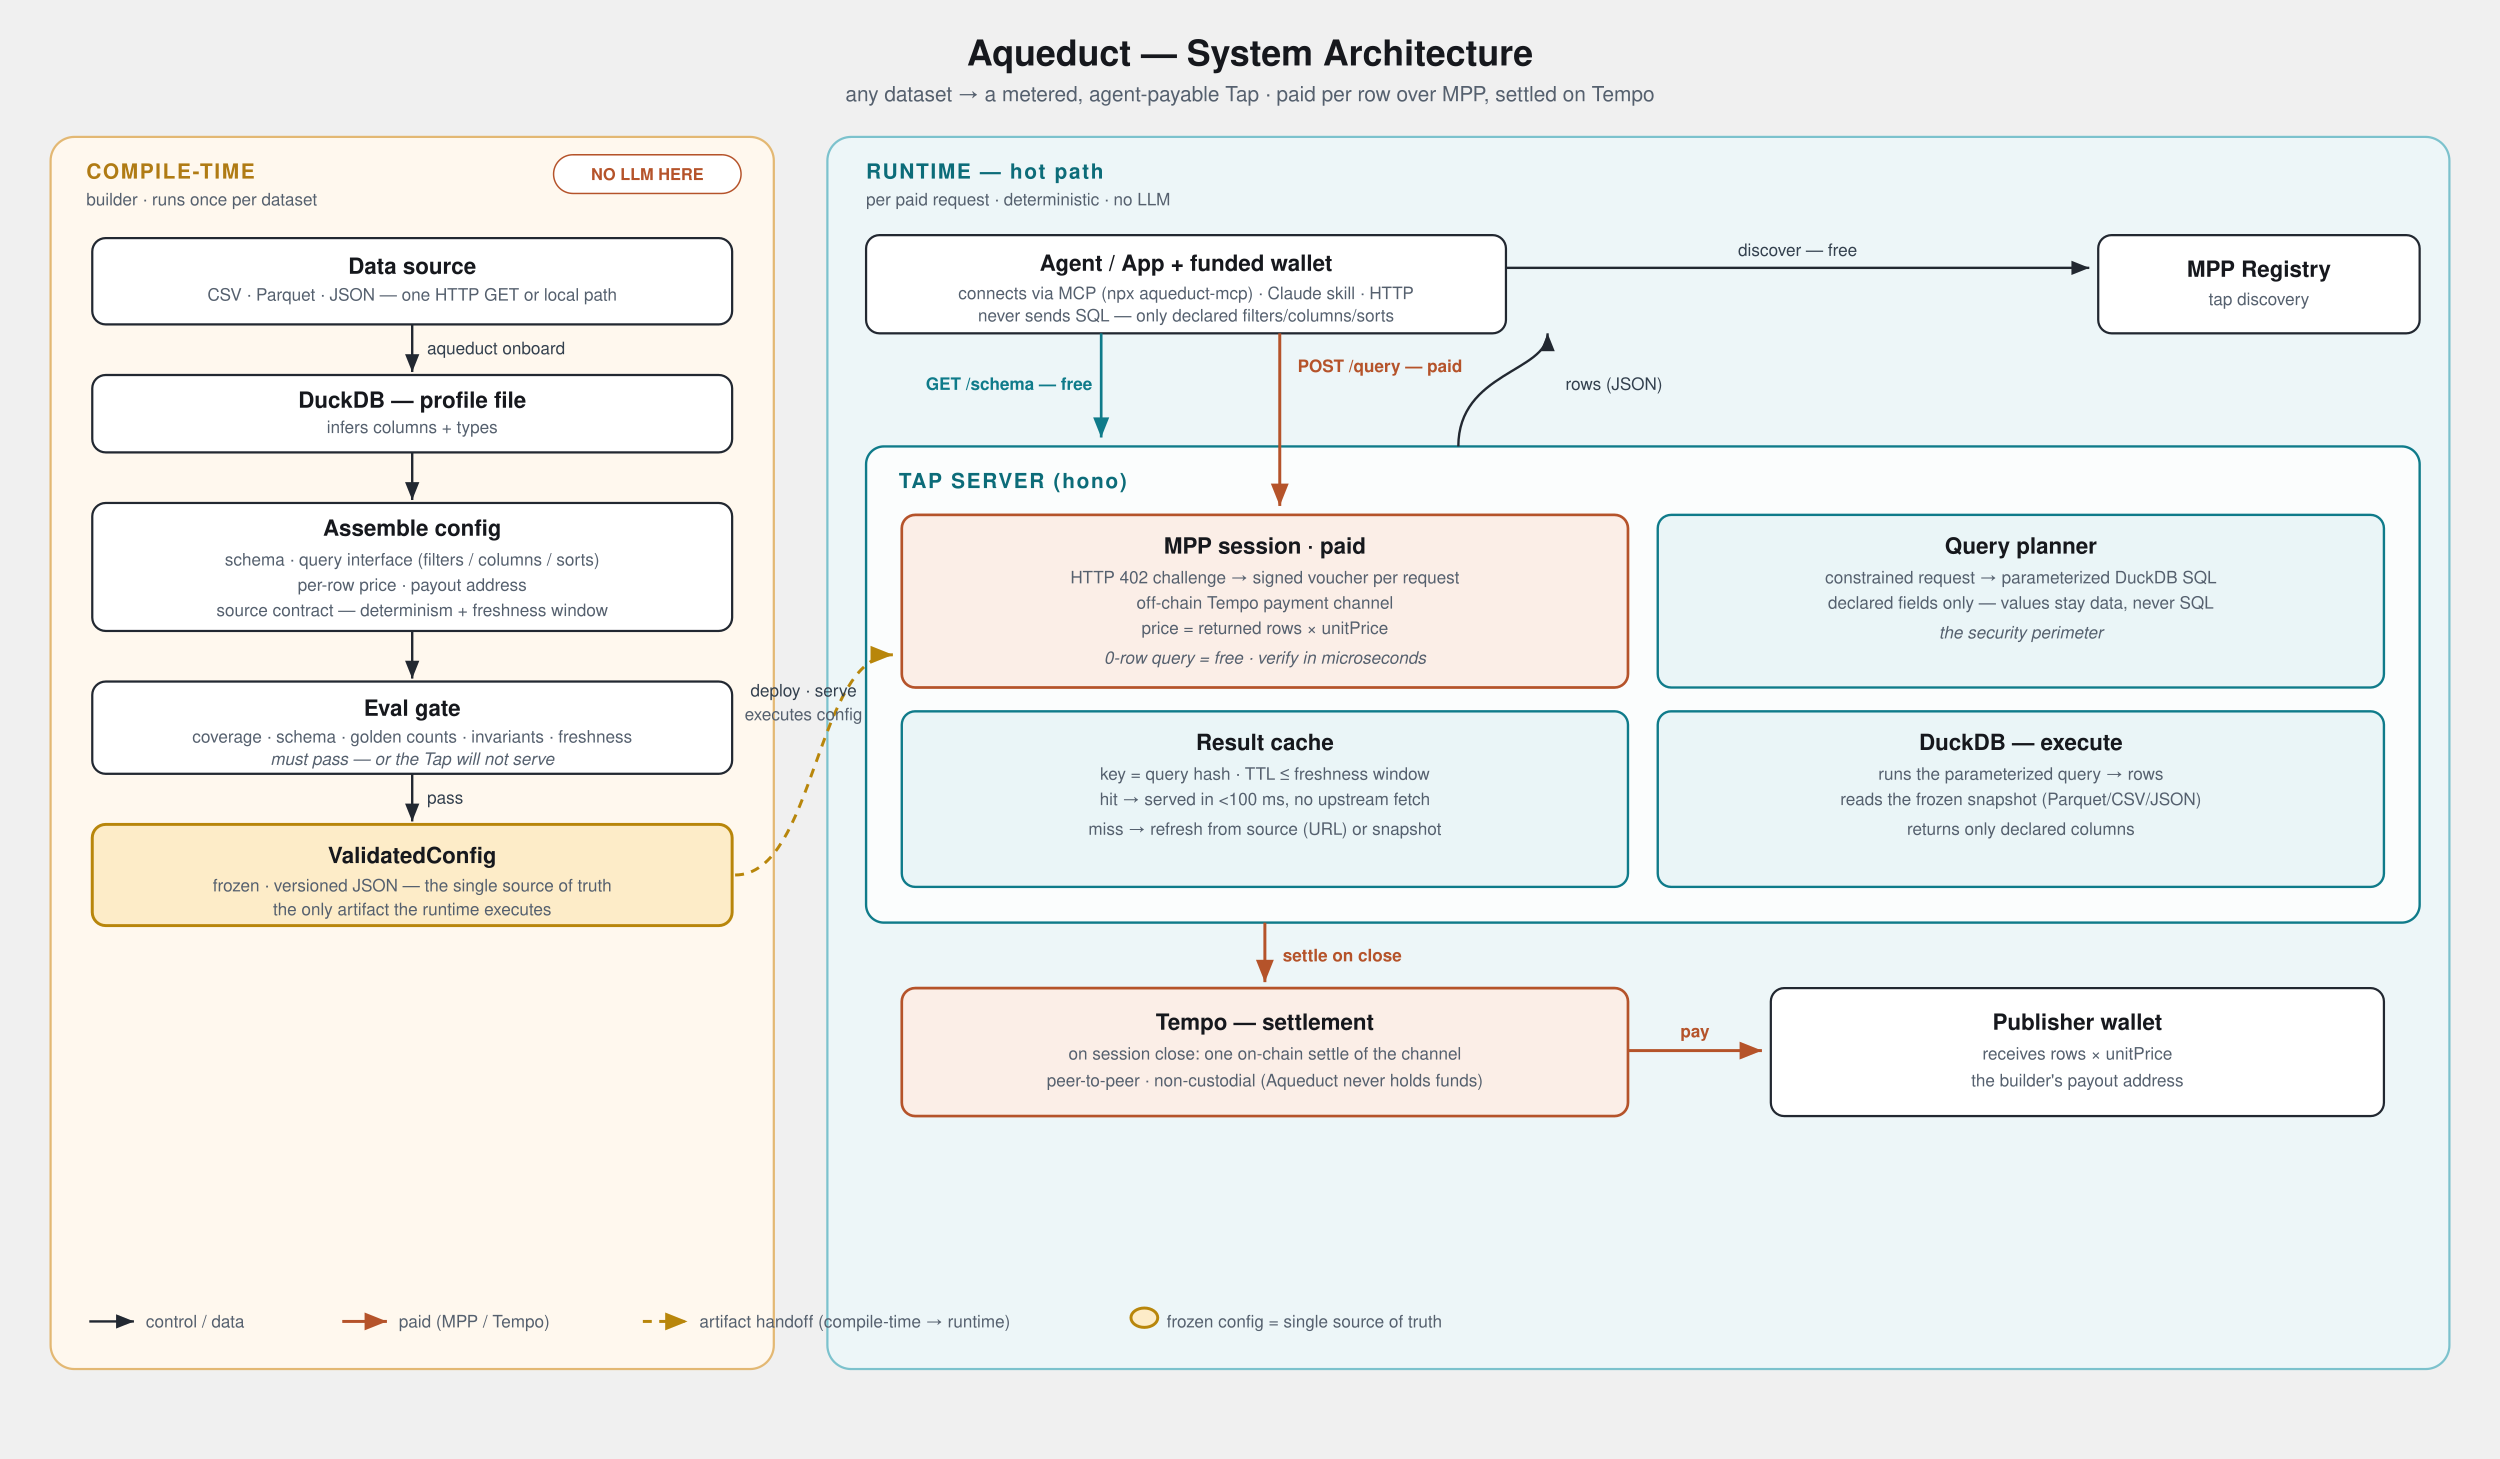
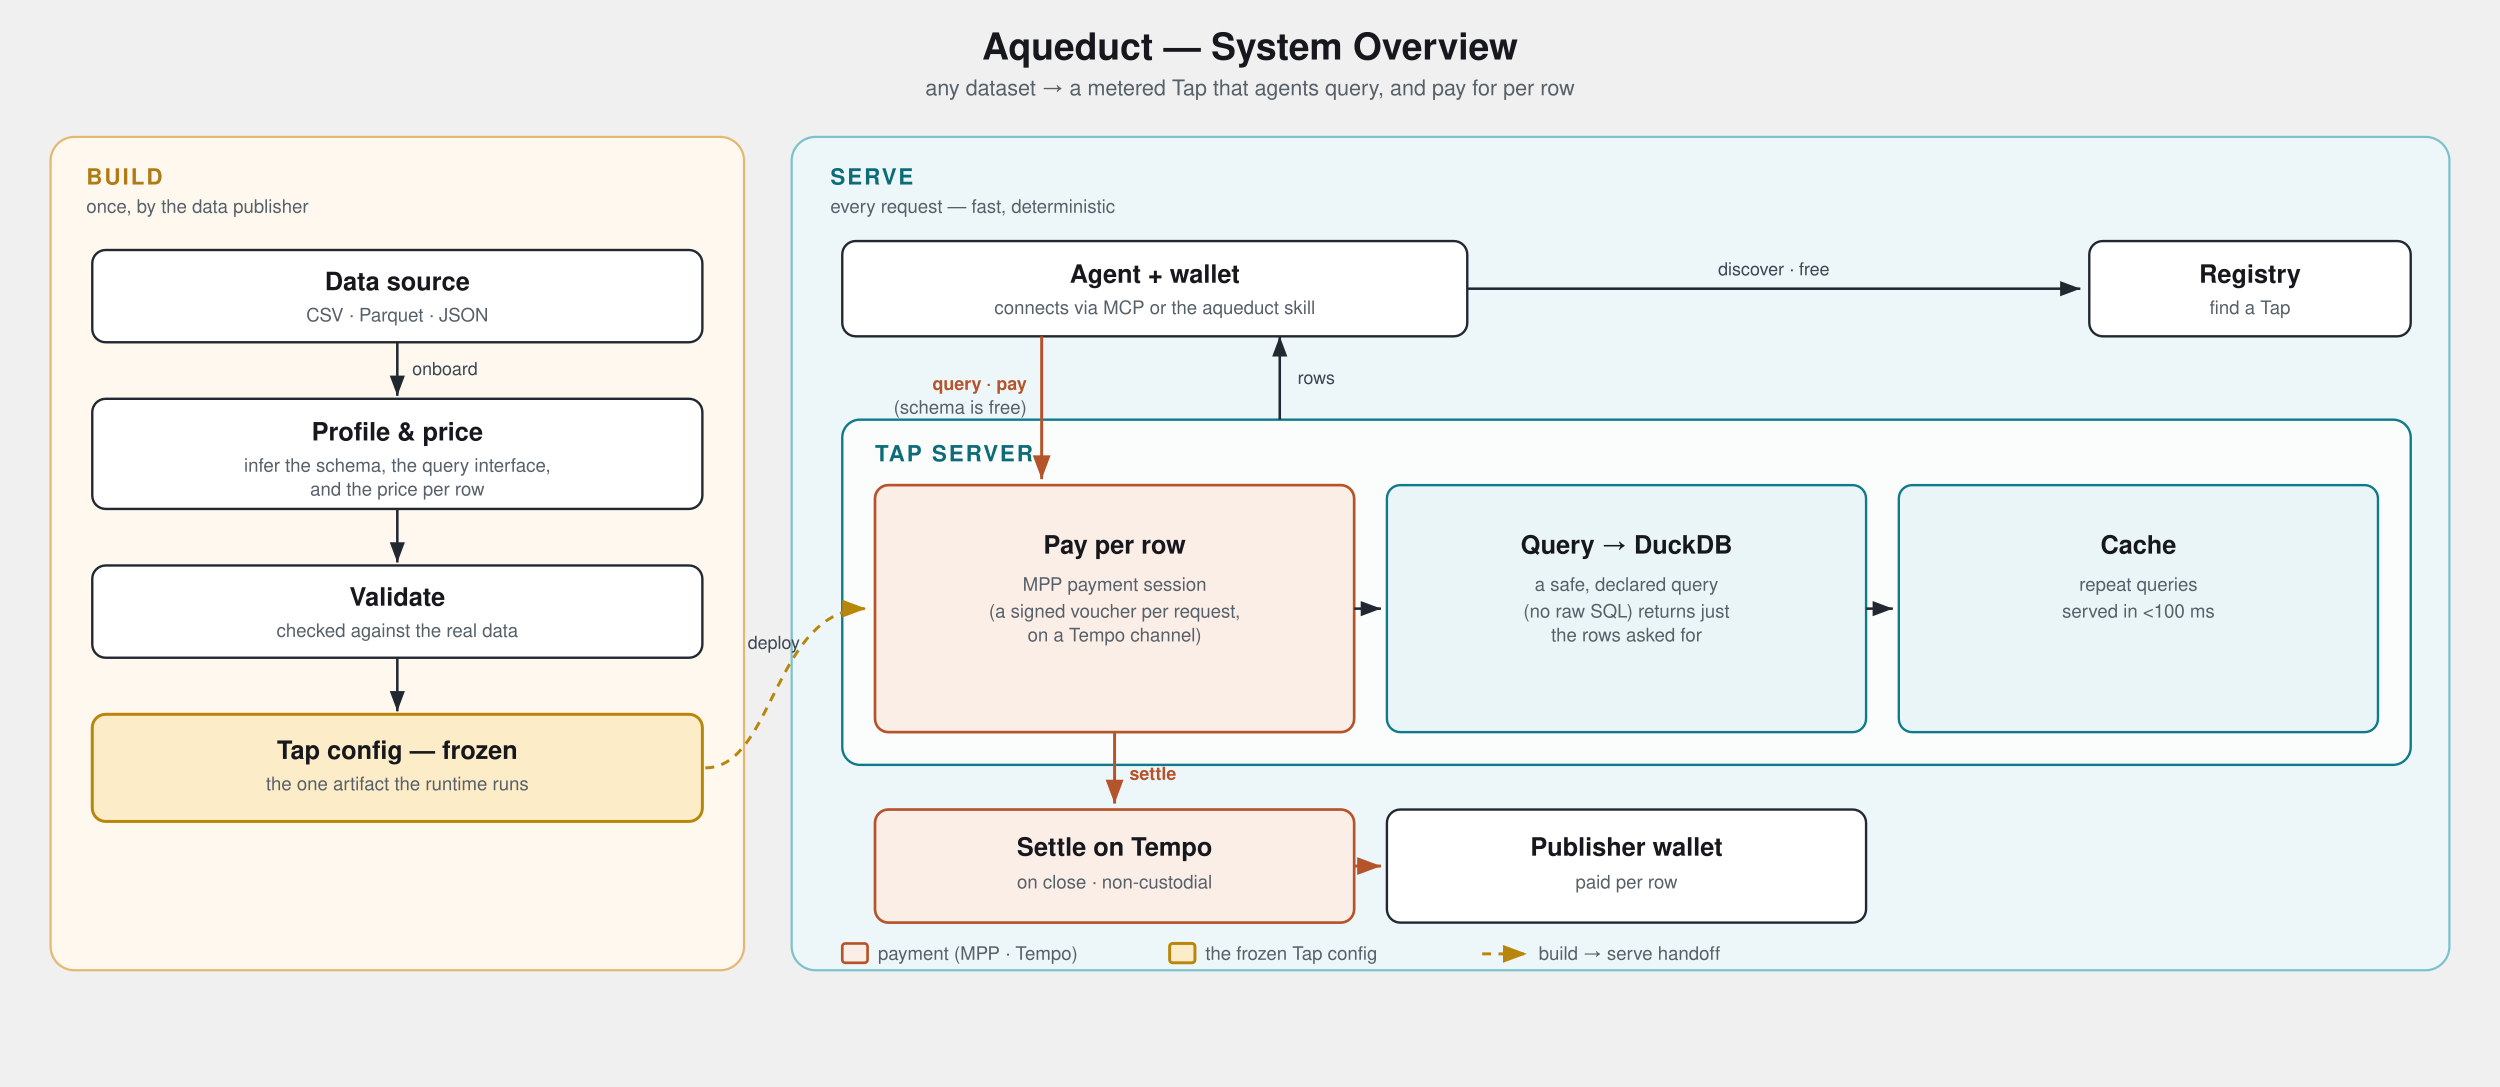
- <svg xmlns="http://www.w3.org/2000/svg" viewBox="0 0 1680 980" font-family="Helvetica, Arial, sans-serif">
+ <svg xmlns="http://www.w3.org/2000/svg" viewBox="0 0 1680 730" font-family="Helvetica, Arial, sans-serif">
  <defs>
-     <marker id="a" markerWidth="10" markerHeight="10" refX="7.5" refY="3" orient="auto">
-       <path d="M0,0 L7.5,3 L0,6 Z" fill="#222831" />
+     <marker id="a" markerWidth="10" markerHeight="10" refX="8" refY="3" orient="auto">
+       <path d="M0,0 L8,3 L0,6 Z" fill="#222831" />
    </marker>
-     <marker id="at" markerWidth="10" markerHeight="10" refX="7.5" refY="3" orient="auto">
-       <path d="M0,0 L7.5,3 L0,6 Z" fill="#0f7b8a" />
+     <marker id="at" markerWidth="10" markerHeight="10" refX="8" refY="3" orient="auto">
+       <path d="M0,0 L8,3 L0,6 Z" fill="#0f7b8a" />
    </marker>
-     <marker id="ag" markerWidth="10" markerHeight="10" refX="7.5" refY="3" orient="auto">
-       <path d="M0,0 L7.5,3 L0,6 Z" fill="#b8860b" />
+     <marker id="ap" markerWidth="10" markerHeight="10" refX="8" refY="3" orient="auto">
+       <path d="M0,0 L8,3 L0,6 Z" fill="#b5532a" />
    </marker>
-     <marker id="ap" markerWidth="10" markerHeight="10" refX="7.5" refY="3" orient="auto">
-       <path d="M0,0 L7.5,3 L0,6 Z" fill="#b5532a" />
+     <marker id="ag" markerWidth="10" markerHeight="10" refX="8" refY="3" orient="auto">
+       <path d="M0,0 L8,3 L0,6 Z" fill="#b8860b" />
    </marker>
    <style>
-       .zone{fill-opacity:1;stroke-width:1.5;rx:16}
-       .box{fill:#fff;stroke:#222831;stroke-width:1.5;rx:9}
-       .gold{fill:#fdecc8;stroke:#b8860b;stroke-width:2;rx:9}
-       .paid{fill:#fbeee7;stroke:#b5532a;stroke-width:1.8;rx:9}
-       .teal{fill:#eaf5f7;stroke:#0f7b8a;stroke-width:1.6;rx:9}
-       .h{font-size:15px;font-weight:700;fill:#16181d}
-       .s{font-size:11.5px;fill:#55606e}
-       .zt{font-size:14px;font-weight:700;letter-spacing:.08em}
-       .lb{font-size:11.5px;fill:#33404e}
-       .lbt{font-size:11.5px;fill:#0f7b8a;font-weight:700}
-       .lbp{font-size:11.5px;fill:#b5532a;font-weight:700}
-       .badge{font-size:11px;font-weight:700}
-       .e{stroke:#222831;stroke-width:1.6;fill:none}
-       .et{stroke:#0f7b8a;stroke-width:1.8;fill:none}
+       .box{fill:#fff;stroke:#222831;stroke-width:1.6}
+       .gold{fill:#fdecc8;stroke:#b8860b;stroke-width:2}
+       .paid{fill:#fbeee7;stroke:#b5532a;stroke-width:1.8}
+       .teal{fill:#eaf5f7;stroke:#0f7b8a;stroke-width:1.6}
+       .h{font-size:17px;font-weight:700;fill:#16181d}
+       .s{font-size:12.5px;fill:#566069}
+       .zt{font-size:15px;font-weight:700;letter-spacing:.09em}
+       .lb{font-size:12px;fill:#3a4654}
+       .lbp{font-size:12px;fill:#b5532a;font-weight:700}
+       .e{stroke:#222831;stroke-width:1.7;fill:none}
      .ep{stroke:#b5532a;stroke-width:2;fill:none}
      .eg{stroke:#b8860b;stroke-width:2;fill:none;stroke-dasharray:6 5}
    </style>
  </defs>
-   <text x="840" y="44" text-anchor="middle" font-size="24" font-weight="700" fill="#16181d">Aqueduct — System Architecture</text>
-   <text x="840" y="68" text-anchor="middle" font-size="14" fill="#55606e">any dataset → a metered, agent-payable Tap · paid per row over MPP, settled on Tempo</text>
-   <rect class="zone" x="34" y="92" width="486" height="828" fill="#fff8ee" stroke="#e3b873" />
-   <text x="58" y="120" class="zt" fill="#b07b14">COMPILE-TIME</text>
-   <text x="58" y="138" class="s" fill="#b07b14">builder · runs once per dataset</text>
-   <rect x="372" y="104" width="126" height="26" rx="13" fill="#fff" stroke="#b5532a" />
-   <text x="435" y="121" text-anchor="middle" class="badge" fill="#b5532a">NO LLM HERE</text>
-   <rect class="box" x="62" y="160" width="430" height="58" rx="9" />
-   <text x="277" y="184" text-anchor="middle" class="h">Data source</text>
-   <text x="277" y="202" text-anchor="middle" class="s">CSV · Parquet · JSON  —  one HTTP GET or local path</text>
-   <path class="e" d="M277,218 L277,250" marker-end="url(#a)" />
-   <text x="287" y="238" class="lb">aqueduct onboard</text>
-   <rect class="box" x="62" y="252" width="430" height="52" rx="9" />
-   <text x="277" y="274" text-anchor="middle" class="h">DuckDB — profile file</text>
-   <text x="277" y="291" text-anchor="middle" class="s">infers columns + types</text>
-   <path class="e" d="M277,304 L277,336" marker-end="url(#a)" />
-   <rect class="box" x="62" y="338" width="430" height="86" rx="9" />
-   <text x="277" y="360" text-anchor="middle" class="h">Assemble config</text>
-   <text x="277" y="380" text-anchor="middle" class="s">schema · query interface (filters / columns / sorts)</text>
-   <text x="277" y="397" text-anchor="middle" class="s">per-row price · payout address</text>
-   <text x="277" y="414" text-anchor="middle" class="s">source contract — determinism + freshness window</text>
-   <path class="e" d="M277,424 L277,456" marker-end="url(#a)" />
-   <rect class="box" x="62" y="458" width="430" height="62" rx="9" />
-   <text x="277" y="481" text-anchor="middle" class="h">Eval gate</text>
-   <text x="277" y="499" text-anchor="middle" class="s">coverage · schema · golden counts · invariants · freshness</text>
-   <text x="277" y="514" text-anchor="middle" class="s" font-style="italic">must pass — or the Tap will not serve</text>
-   <path class="e" d="M277,520 L277,552" marker-end="url(#a)" />
-   <text x="287" y="540" class="lb">pass</text>
-   <rect class="gold" x="62" y="554" width="430" height="68" rx="9" />
-   <text x="277" y="580" text-anchor="middle" class="h">ValidatedConfig</text>
-   <text x="277" y="599" text-anchor="middle" class="s">frozen · versioned JSON — the single source of truth</text>
-   <text x="277" y="615" text-anchor="middle" class="s">the only artifact the runtime executes</text>
-   <rect class="zone" x="556" y="92" width="1090" height="828" fill="#edf6f8" stroke="#7cc2cd" />
-   <text x="582" y="120" class="zt" fill="#0c6c79">RUNTIME — hot path</text>
-   <text x="582" y="138" class="s" fill="#0c6c79">per paid request · deterministic · no LLM</text>
-   <rect class="box" x="582" y="158" width="430" height="66" rx="9" />
-   <text x="797" y="182" text-anchor="middle" class="h">Agent / App  +  funded wallet</text>
-   <text x="797" y="201" text-anchor="middle" class="s">connects via MCP (npx aqueduct-mcp) · Claude skill · HTTP</text>
-   <text x="797" y="216" text-anchor="middle" class="s">never sends SQL — only declared filters/columns/sorts</text>
-   <rect class="box" x="1410" y="158" width="216" height="66" rx="9" />
-   <text x="1518" y="186" text-anchor="middle" class="h">MPP Registry</text>
-   <text x="1518" y="205" text-anchor="middle" class="s">tap discovery</text>
-   <path class="e" d="M1012,180 L1404,180" marker-end="url(#a)" />
-   <text x="1208" y="172" text-anchor="middle" class="lb">discover — free</text>
-   <rect x="582" y="300" width="1044" height="320" rx="12" fill="#fbfdfd" stroke="#0f7b8a" stroke-width="1.6" />
-   <text x="604" y="328" class="zt" fill="#0c6c79" font-size="15">TAP SERVER  (hono)</text>
-   <rect class="paid" x="606" y="346" width="488" height="116" rx="9" />
-   <text x="850" y="372" text-anchor="middle" class="h" fill="#9e3f1c">MPP session  ·  paid</text>
-   <text x="850" y="392" text-anchor="middle" class="s">HTTP 402 challenge → signed voucher per request</text>
-   <text x="850" y="409" text-anchor="middle" class="s">off-chain Tempo payment channel</text>
-   <text x="850" y="426" text-anchor="middle" class="s">price = returned rows × unitPrice</text>
-   <text x="850" y="446" text-anchor="middle" class="s" font-style="italic">0-row query = free · verify in microseconds</text>
-   <rect class="teal" x="1114" y="346" width="488" height="116" rx="9" />
-   <text x="1358" y="372" text-anchor="middle" class="h" fill="#0c6c79">Query planner</text>
-   <text x="1358" y="392" text-anchor="middle" class="s">constrained request → parameterized DuckDB SQL</text>
-   <text x="1358" y="409" text-anchor="middle" class="s">declared fields only — values stay data, never SQL</text>
-   <text x="1358" y="429" text-anchor="middle" class="s" font-style="italic">the security perimeter</text>
-   <rect class="teal" x="606" y="478" width="488" height="118" rx="9" />
-   <text x="850" y="504" text-anchor="middle" class="h" fill="#0c6c79">Result cache</text>
-   <text x="850" y="524" text-anchor="middle" class="s">key = query hash · TTL ≤ freshness window</text>
-   <text x="850" y="541" text-anchor="middle" class="s">hit → served in &lt;100 ms, no upstream fetch</text>
-   <text x="850" y="561" text-anchor="middle" class="s">miss → refresh from source (URL) or snapshot</text>
-   <rect class="teal" x="1114" y="478" width="488" height="118" rx="9" />
-   <text x="1358" y="504" text-anchor="middle" class="h" fill="#0c6c79">DuckDB — execute</text>
-   <text x="1358" y="524" text-anchor="middle" class="s">runs the parameterized query → rows</text>
-   <text x="1358" y="541" text-anchor="middle" class="s">reads the frozen snapshot (Parquet/CSV/JSON)</text>
-   <text x="1358" y="561" text-anchor="middle" class="s">returns only declared columns</text>
-   <path class="et" d="M740,224 L740,294" marker-end="url(#at)" />
-   <text x="734" y="262" text-anchor="end" class="lbt">GET /schema — free</text>
-   <path class="ep" d="M860,224 L860,340" marker-end="url(#ap)" />
-   <text x="872" y="250" class="lbp">POST /query — paid</text>
-   <path class="e" d="M980,300 C980,250 1040,250 1040,224" marker-end="url(#a)" />
-   <text x="1052" y="262" class="lb">rows (JSON)</text>
-   <path class="eg" d="M494,588 C548,588 548,440 600,440" marker-end="url(#ag)" />
-   <text x="540" y="468" text-anchor="middle" class="lb" fill="#b07b14">deploy · serve</text>
-   <text x="540" y="484" text-anchor="middle" class="s" fill="#b07b14">executes config</text>
-   <rect class="paid" x="606" y="664" width="488" height="86" rx="9" />
-   <text x="850" y="692" text-anchor="middle" class="h" fill="#9e3f1c">Tempo — settlement</text>
-   <text x="850" y="712" text-anchor="middle" class="s">on session close: one on-chain settle of the channel</text>
-   <text x="850" y="730" text-anchor="middle" class="s">peer-to-peer · non-custodial (Aqueduct never holds funds)</text>
-   <rect class="box" x="1190" y="664" width="412" height="86" rx="9" />
-   <text x="1396" y="692" text-anchor="middle" class="h">Publisher wallet</text>
-   <text x="1396" y="712" text-anchor="middle" class="s">receives rows × unitPrice</text>
-   <text x="1396" y="730" text-anchor="middle" class="s">the builder's payout address</text>
-   <path class="ep" d="M850,620 L850,660" marker-end="url(#ap)" />
-   <text x="862" y="646" class="lbp">settle on close</text>
-   <path class="ep" d="M1094,706 L1184,706" marker-end="url(#ap)" />
-   <text x="1139" y="697" text-anchor="middle" class="lbp">pay</text>
-   <g transform="translate(60,892)">
-     <line x1="0" y1="-4" x2="30" y2="-4" class="e" marker-end="url(#a)" />
-     <text x="38" y="0" class="s">control / data</text>
-     <line x1="170" y1="-4" x2="200" y2="-4" class="ep" marker-end="url(#ap)" />
-     <text x="208" y="0" class="s">paid (MPP / Tempo)</text>
-     <line x1="372" y1="-4" x2="402" y2="-4" class="eg" marker-end="url(#ag)" />
-     <text x="410" y="0" class="s">artifact handoff (compile-time → runtime)</text>
-     <rect x="700" y="-13" width="18" height="13" class="gold" />
-     <text x="724" y="0" class="s">frozen config = single source of truth</text>
+   <text x="840" y="40" text-anchor="middle" font-size="25" font-weight="700" fill="#16181d">Aqueduct — System Overview</text>
+   <text x="840" y="64" text-anchor="middle" font-size="14.5" fill="#566069">any dataset → a metered Tap that agents query, and pay for per row</text>
+   <rect x="34" y="92" width="466" height="560" rx="16" fill="#fff8ee" stroke="#e3b873" stroke-width="1.5" />
+   <text x="58" y="124" class="zt" fill="#b07b14">BUILD</text>
+   <text x="58" y="143" class="s" fill="#b07b14">once, by the data publisher</text>
+   <rect class="box" x="62" y="168" width="410" height="62" rx="9" />
+   <text x="267" y="195" text-anchor="middle" class="h">Data source</text>
+   <text x="267" y="216" text-anchor="middle" class="s">CSV · Parquet · JSON</text>
+   <path class="e" d="M267,230 L267,266" marker-end="url(#a)" />
+   <text x="277" y="252" class="lb">onboard</text>
+   <rect class="box" x="62" y="268" width="410" height="74" rx="9" />
+   <text x="267" y="296" text-anchor="middle" class="h">Profile &amp; price</text>
+   <text x="267" y="317" text-anchor="middle" class="s">infer the schema, the query interface,</text>
+   <text x="267" y="333" text-anchor="middle" class="s">and the price per row</text>
+   <path class="e" d="M267,342 L267,378" marker-end="url(#a)" />
+   <rect class="box" x="62" y="380" width="410" height="62" rx="9" />
+   <text x="267" y="407" text-anchor="middle" class="h">Validate</text>
+   <text x="267" y="428" text-anchor="middle" class="s">checked against the real data</text>
+   <path class="e" d="M267,442 L267,478" marker-end="url(#a)" />
+   <rect class="gold" x="62" y="480" width="410" height="72" rx="9" />
+   <text x="267" y="510" text-anchor="middle" class="h">Tap config — frozen</text>
+   <text x="267" y="531" text-anchor="middle" class="s">the one artifact the runtime runs</text>
+   <rect x="532" y="92" width="1114" height="560" rx="16" fill="#edf6f8" stroke="#7cc2cd" stroke-width="1.5" />
+   <text x="558" y="124" class="zt" fill="#0c6c79">SERVE</text>
+   <text x="558" y="143" class="s" fill="#0c6c79">every request — fast, deterministic</text>
+   <rect class="box" x="566" y="162" width="420" height="64" rx="9" />
+   <text x="776" y="190" text-anchor="middle" class="h">Agent + wallet</text>
+   <text x="776" y="211" text-anchor="middle" class="s">connects via MCP or the aqueduct skill</text>
+   <rect class="box" x="1404" y="162" width="216" height="64" rx="9" />
+   <text x="1512" y="190" text-anchor="middle" class="h">Registry</text>
+   <text x="1512" y="211" text-anchor="middle" class="s">find a Tap</text>
+   <path class="e" d="M986,194 L1398,194" marker-end="url(#a)" />
+   <text x="1192" y="185" text-anchor="middle" class="lb">discover · free</text>
+   <rect x="566" y="282" width="1054" height="232" rx="12" fill="#fbfdfd" stroke="#0f7b8a" stroke-width="1.6" />
+   <text x="588" y="310" class="zt" font-size="15" fill="#0c6c79">TAP SERVER</text>
+   <rect class="paid" x="588" y="326" width="322" height="166" rx="9" />
+   <text x="749" y="372" text-anchor="middle" class="h" fill="#9e3f1c">Pay per row</text>
+   <text x="749" y="397" text-anchor="middle" class="s">MPP payment session</text>
+   <text x="749" y="415" text-anchor="middle" class="s">(a signed voucher per request,</text>
+   <text x="749" y="431" text-anchor="middle" class="s">on a Tempo channel)</text>
+   <rect class="teal" x="932" y="326" width="322" height="166" rx="9" />
+   <text x="1093" y="372" text-anchor="middle" class="h" fill="#0c6c79">Query → DuckDB</text>
+   <text x="1093" y="397" text-anchor="middle" class="s">a safe, declared query</text>
+   <text x="1093" y="415" text-anchor="middle" class="s">(no raw SQL) returns just</text>
+   <text x="1093" y="431" text-anchor="middle" class="s">the rows asked for</text>
+   <rect class="teal" x="1276" y="326" width="322" height="166" rx="9" />
+   <text x="1437" y="372" text-anchor="middle" class="h" fill="#0c6c79">Cache</text>
+   <text x="1437" y="397" text-anchor="middle" class="s">repeat queries</text>
+   <text x="1437" y="415" text-anchor="middle" class="s">served in &lt;100 ms</text>
+   <path class="e" d="M910,409 L928,409" marker-end="url(#a)" />
+   <path class="e" d="M1254,409 L1272,409" marker-end="url(#a)" />
+   <path class="ep" d="M700,226 L700,322" marker-end="url(#ap)" />
+   <text x="690" y="262" text-anchor="end" class="lbp">query · pay</text>
+   <text x="690" y="278" text-anchor="end" class="s">(schema is free)</text>
+   <path class="e" d="M860,282 L860,226" marker-end="url(#a)" />
+   <text x="872" y="258" class="lb">rows</text>
+   <path class="eg" d="M474,516 C520,516 520,409 582,409" marker-end="url(#ag)" />
+   <text x="520" y="436" text-anchor="middle" class="lb" fill="#b07b14">deploy</text>
+   <rect class="paid" x="588" y="544" width="322" height="76" rx="9" />
+   <text x="749" y="575" text-anchor="middle" class="h" fill="#9e3f1c">Settle on Tempo</text>
+   <text x="749" y="597" text-anchor="middle" class="s">on close · non-custodial</text>
+   <rect class="box" x="932" y="544" width="322" height="76" rx="9" />
+   <text x="1093" y="575" text-anchor="middle" class="h">Publisher wallet</text>
+   <text x="1093" y="597" text-anchor="middle" class="s">paid per row</text>
+   <path class="ep" d="M749,492 L749,540" marker-end="url(#ap)" />
+   <text x="759" y="524" class="lbp">settle</text>
+   <path class="ep" d="M910,582 L928,582" marker-end="url(#ap)" />
+   <g transform="translate(566,646)">
+     <rect x="0" y="-12" width="17" height="13" class="paid" rx="2" />
+     <text x="24" y="-1" class="s">payment (MPP · Tempo)</text>
+     <rect x="220" y="-12" width="17" height="13" class="gold" rx="2" />
+     <text x="244" y="-1" class="s">the frozen Tap config</text>
+     <line x1="430" y1="-5" x2="460" y2="-5" class="eg" marker-end="url(#ag)" />
+     <text x="468" y="-1" class="s">build → serve handoff</text>
  </g>
</svg>
